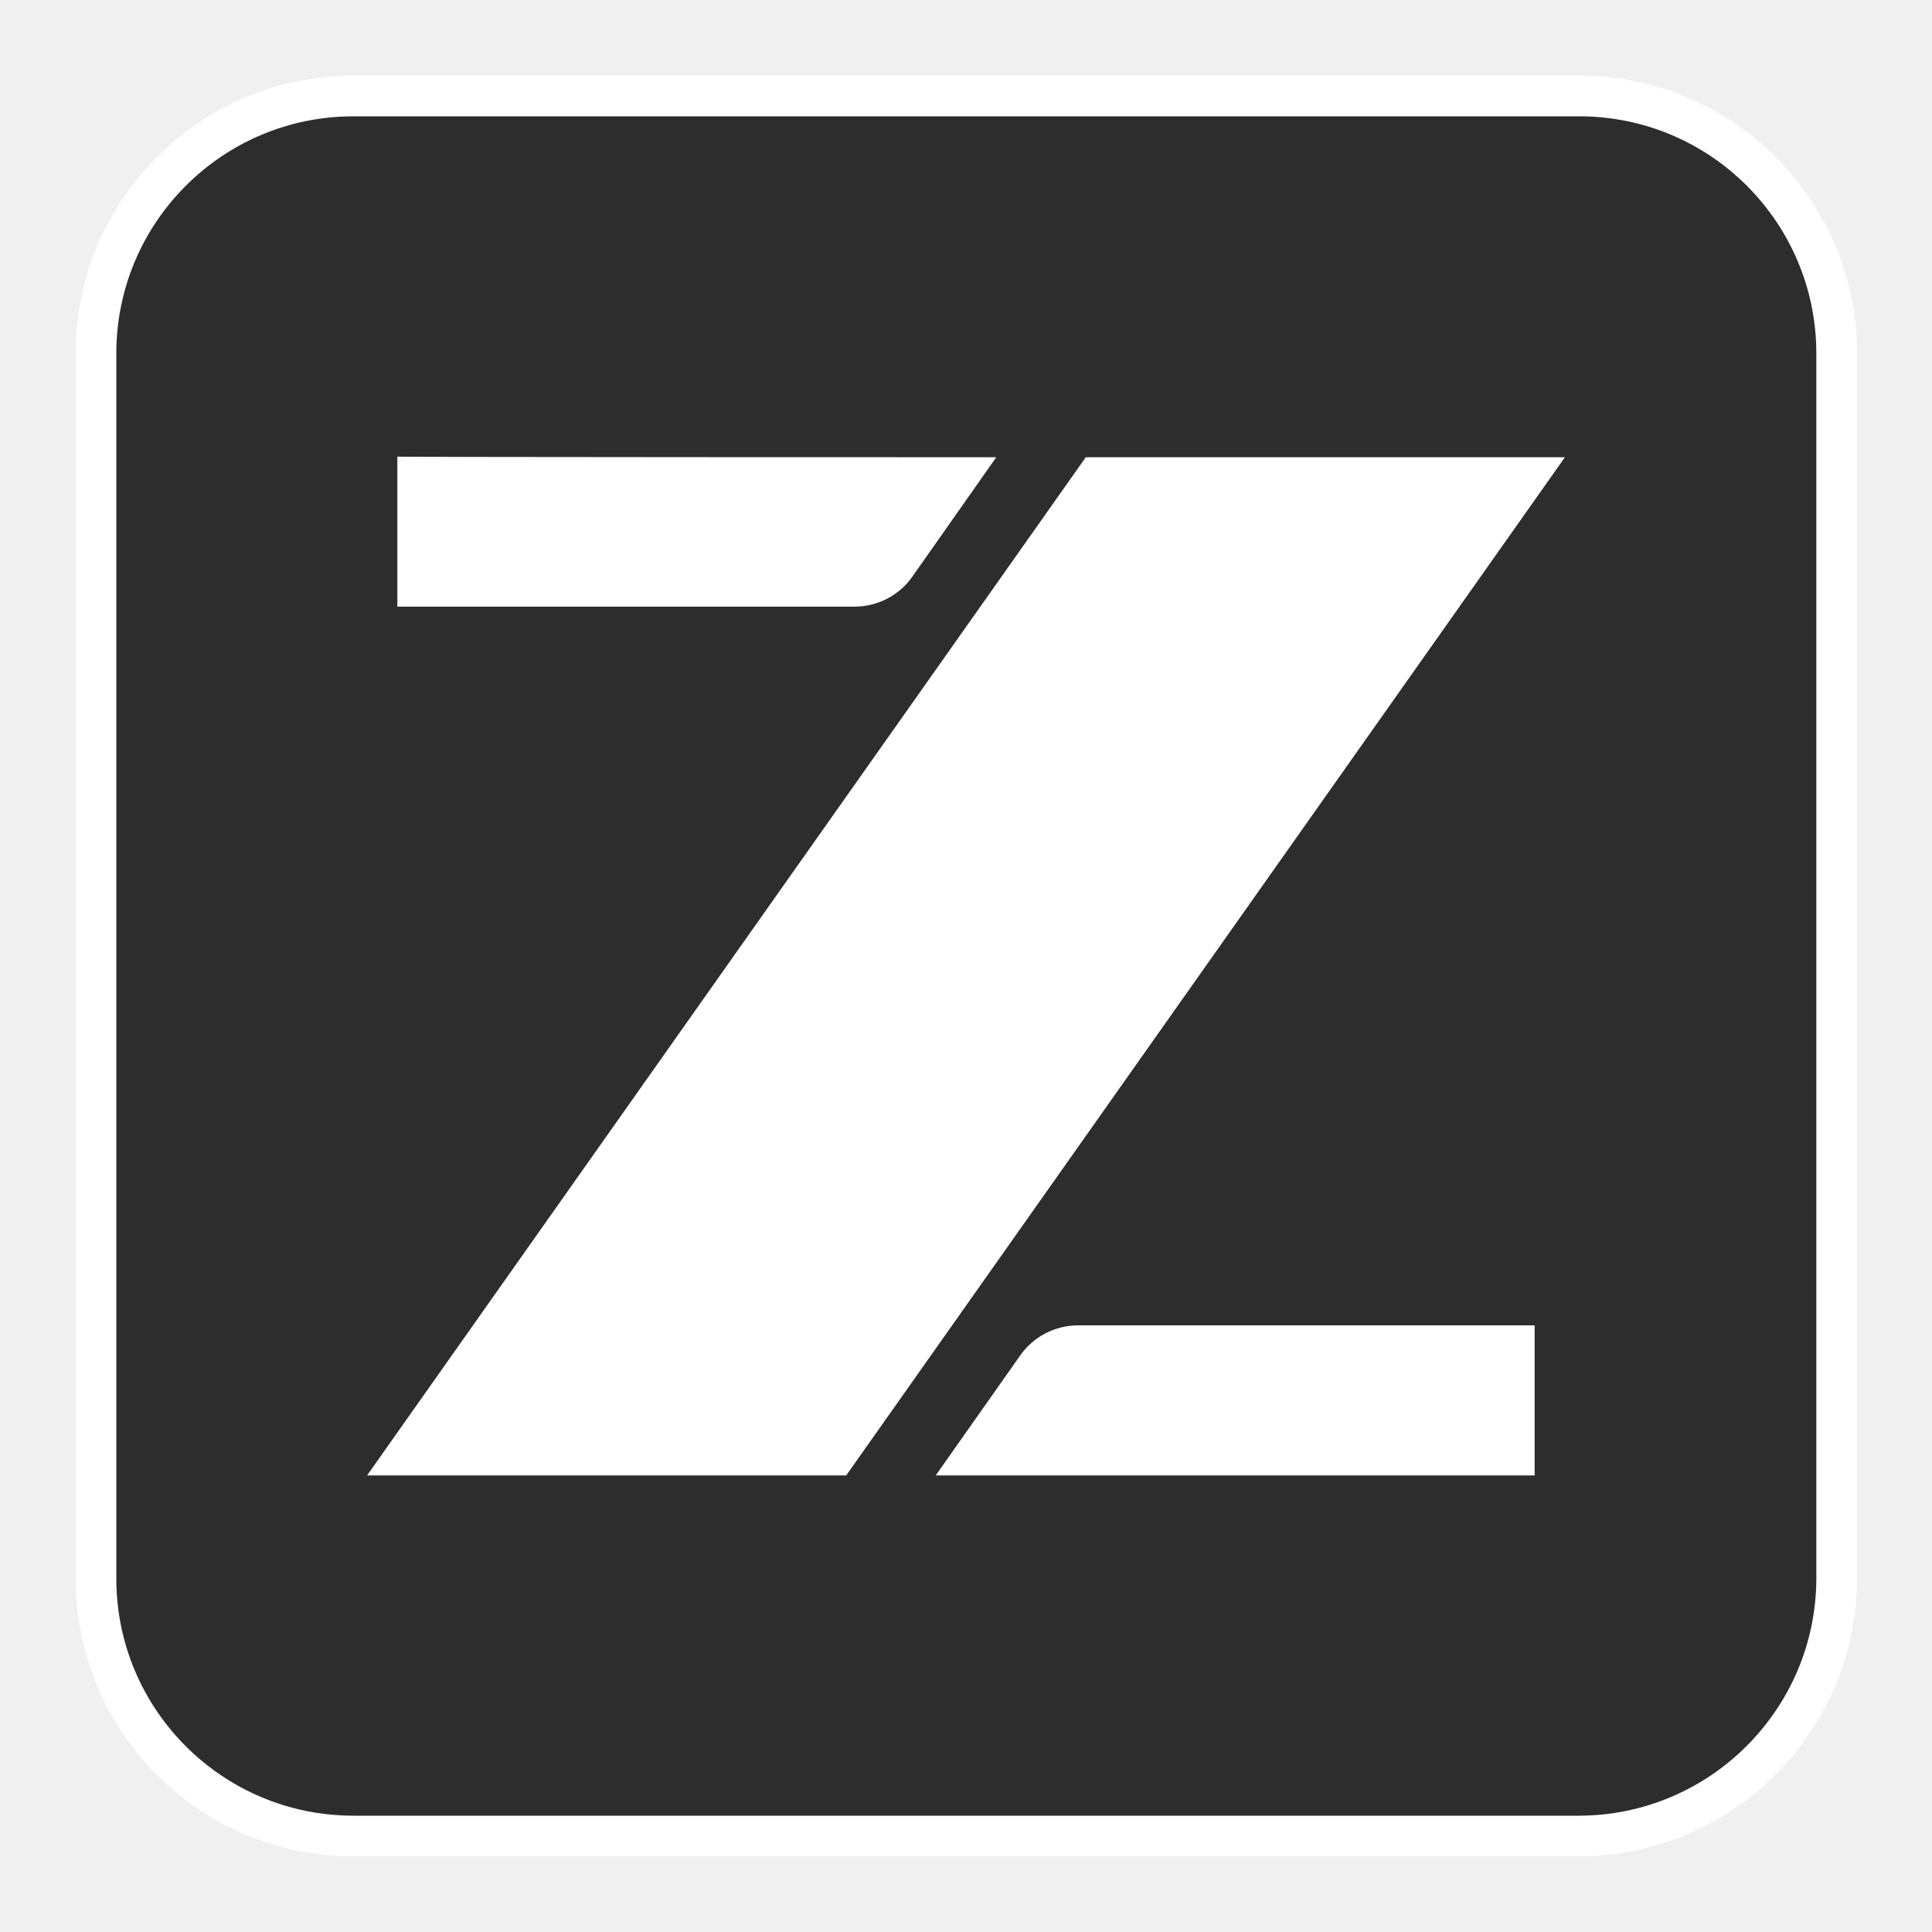
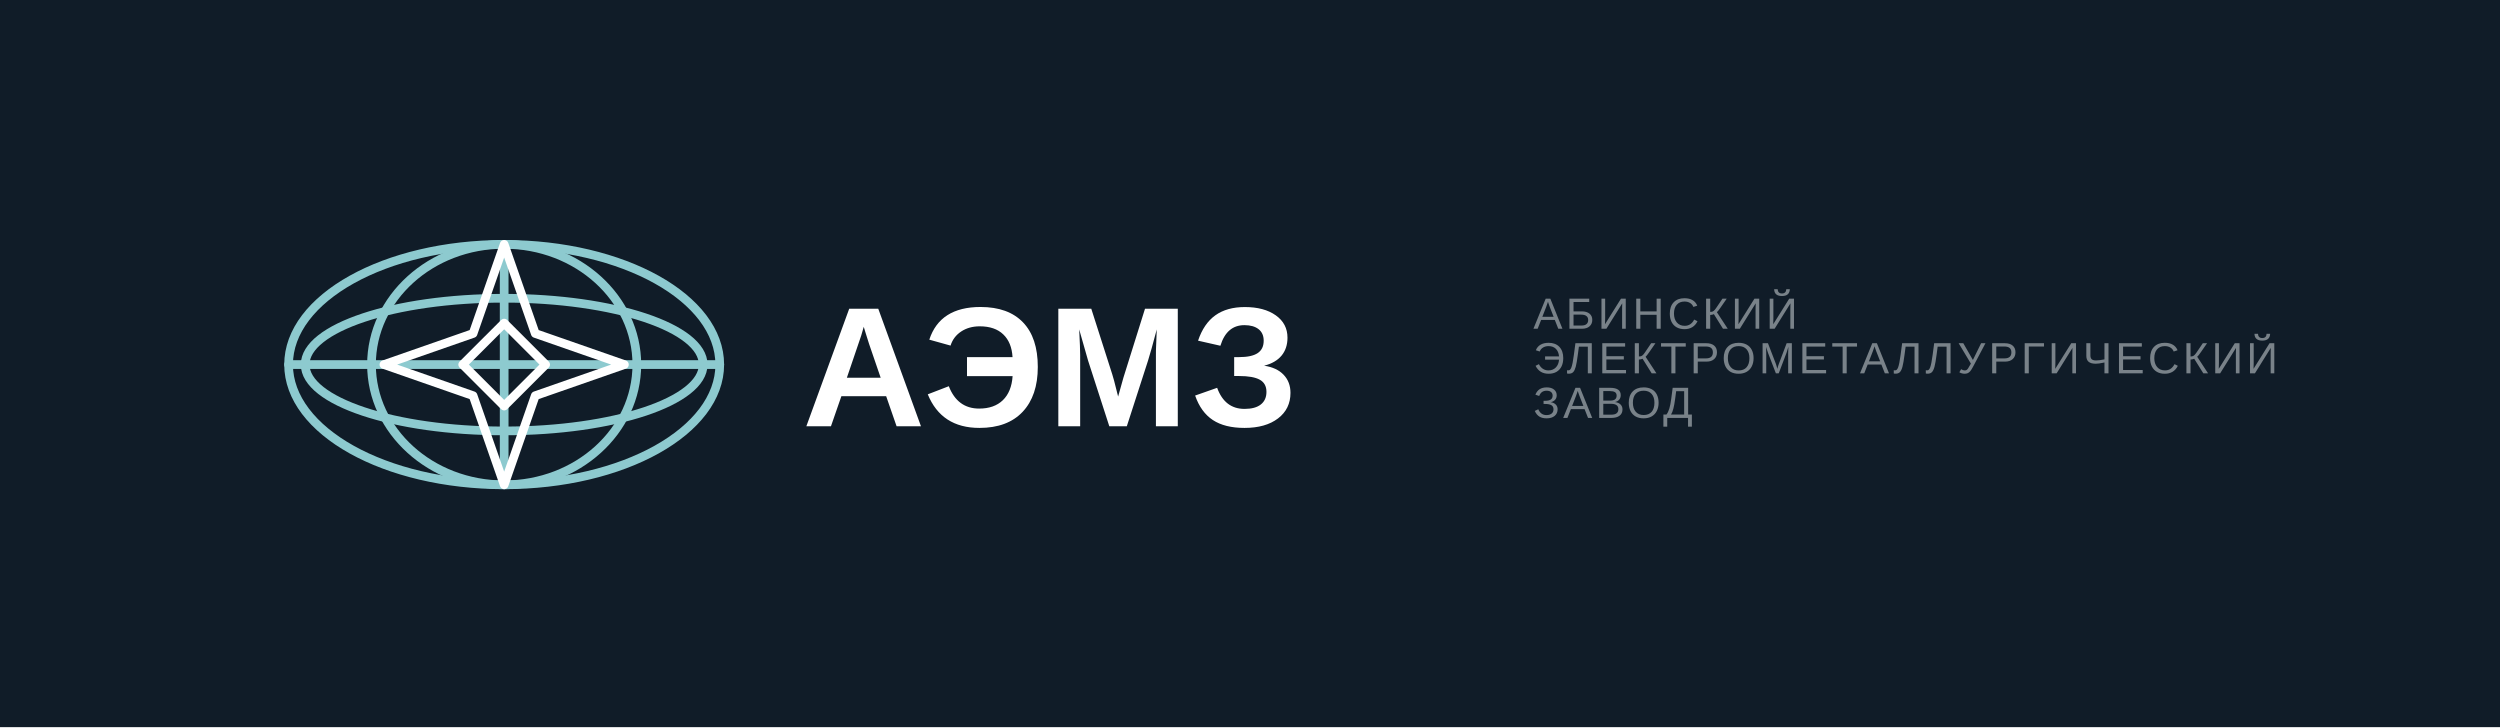
- <svg xmlns="http://www.w3.org/2000/svg" version="1.1" x="0px" y="0px" viewBox="0 0 30 30" style="enable-background:new 0 0 30 30;" xml:space="preserve">
-   <defs>
-     <style type="text/css">
-     .st194{fill:#2D2D2D;stroke:#FFFFFF;stroke-width:0.632;stroke-miterlimit:10;}
-     .st23{fill:#FFFFFF;}
- 
-     .z-breathe {
-       animation: breathe 2.5s ease-in-out infinite;
-     }
- 
-     @keyframes breathe {
-       0%, 100% { opacity: 0.7; }
-       50% { opacity: 1; }
-     }
-   </style>
-   </defs>
-   <g>
-     <path class="st194" d="M24.51,28.51H5.49c-2.21,0-4-1.79-4-4V5.49c0-2.21,1.79-4,4-4h19.03c2.21,0,4,1.79,4,4v19.03     C28.51,26.72,26.72,28.51,24.51,28.51z" />
-     <g class="z-breathe">
-       <path class="st23" d="M15.47,7.1l-1.3,1.85c-0.2,0.29-0.54,0.47-0.9,0.47h-7.1V7.09C6.16,7.1,15.47,7.1,15.47,7.1z" />
-       <polygon class="st23" points="24.3,7.1 13.14,22.91 5.7,22.91 16.86,7.1" />
-       <path class="st23" d="M14.53,22.91l1.31-1.86c0.2-0.29,0.54-0.47,0.9-0.47h7.09v2.33H14.53z" />
+ <svg xmlns="http://www.w3.org/2000/svg" viewBox="0 0 1200 349" width="1200" height="349" role="img" aria-label="АЭМЗ — Абинский электрометаллургический завод">
+   <rect width="1200" height="349" fill="#101C28" />
+   <g transform="translate(242 175) scale(1.99) translate(-64 -64)">
+     <g fill="none" stroke="#8DCACF" stroke-width="2.1" stroke-linecap="round">
+       <ellipse cx="64" cy="64" rx="52" ry="29" />
+       <ellipse cx="64" cy="64" rx="32" ry="29" />
+       <line x1="64" y1="35" x2="64" y2="93" />
+       <ellipse cx="64" cy="64" rx="48" ry="16" />
+       <path d="M12 64 H116" />
+     </g>
+     <g fill="none" stroke="#FFFFFF" stroke-width="2.1" stroke-linejoin="round" stroke-linecap="round">
+       <path d="M64 35 L71.5 56.5 L93 64 L71.5 71.5 L64 93 L56.5 71.5 L35 64 L56.5 56.5 Z" />
+       <path d="M64 54 L74 64 L64 74 L54 64 Z" />
    </g>
  </g>
+   <text x="385" y="204.6" fill="#FFFFFF" font-family="'Arial Black','Segoe UI',Arial,sans-serif" font-weight="900" font-size="82" letter-spacing="1" textLength="306" lengthAdjust="spacingAndGlyphs">АЭМЗ</text>
+   <g fill="#798289" font-family="Arial,'Segoe UI',sans-serif" font-size="21" letter-spacing="1.6">
+     <text x="736" y="157.8">АБИНСКИЙ</text>
+     <text x="736" y="179.2">ЭЛЕКТРОМЕТАЛЛУРГИЧЕСКИЙ</text>
+     <text x="736" y="200.6">ЗАВОД</text>
+   </g>
</svg>
